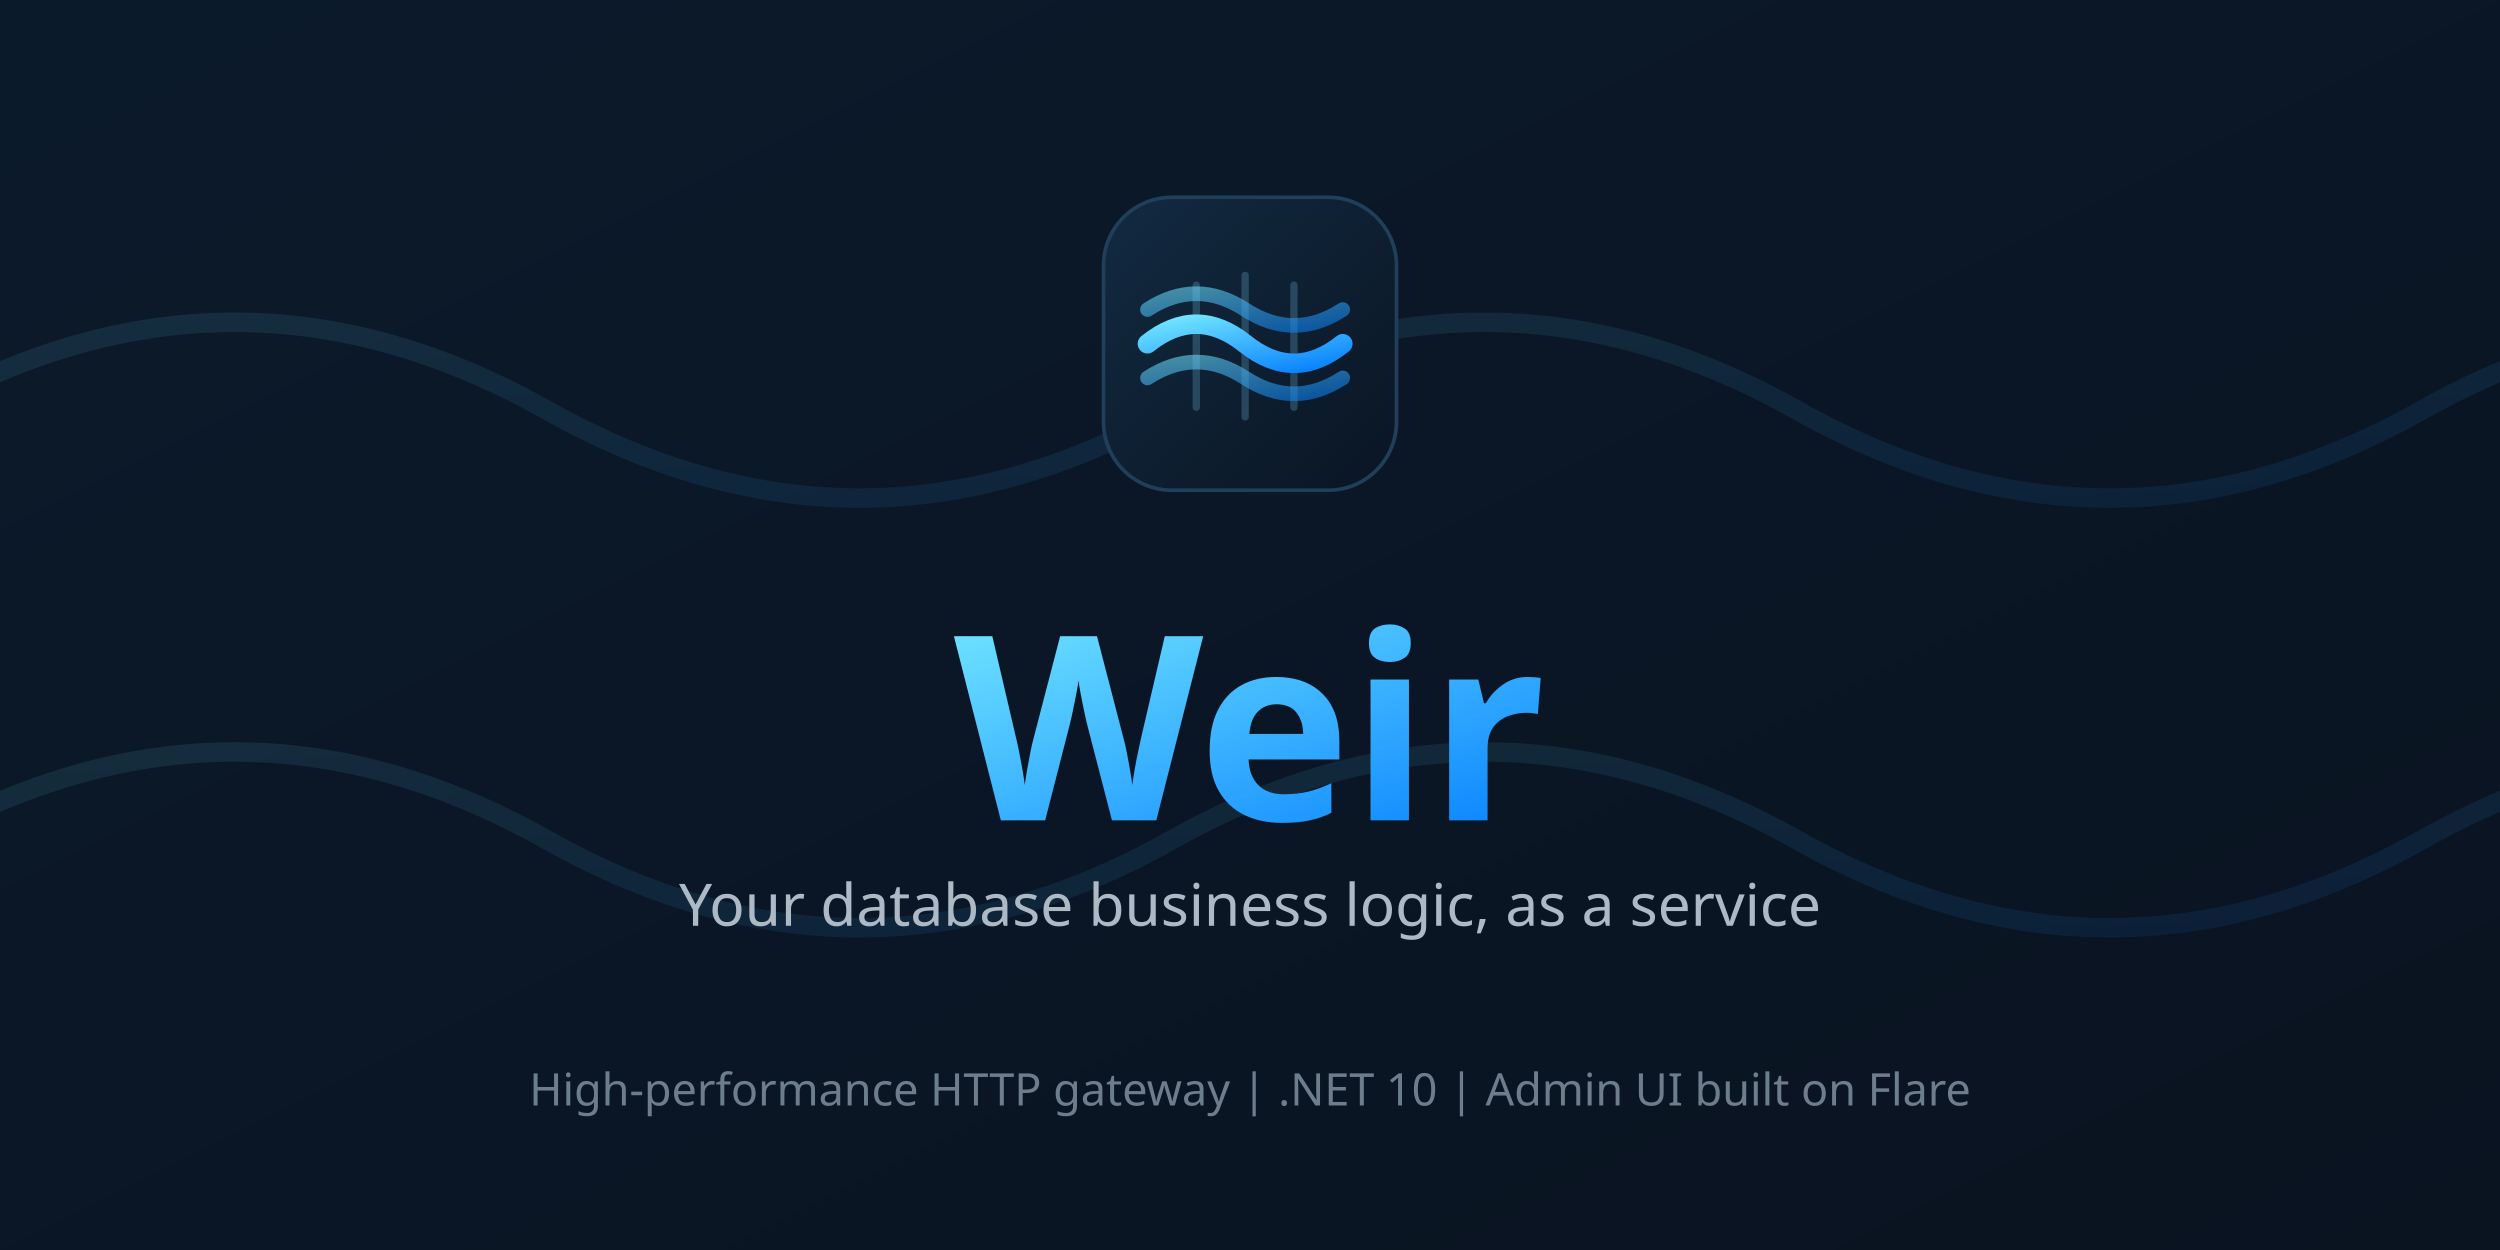
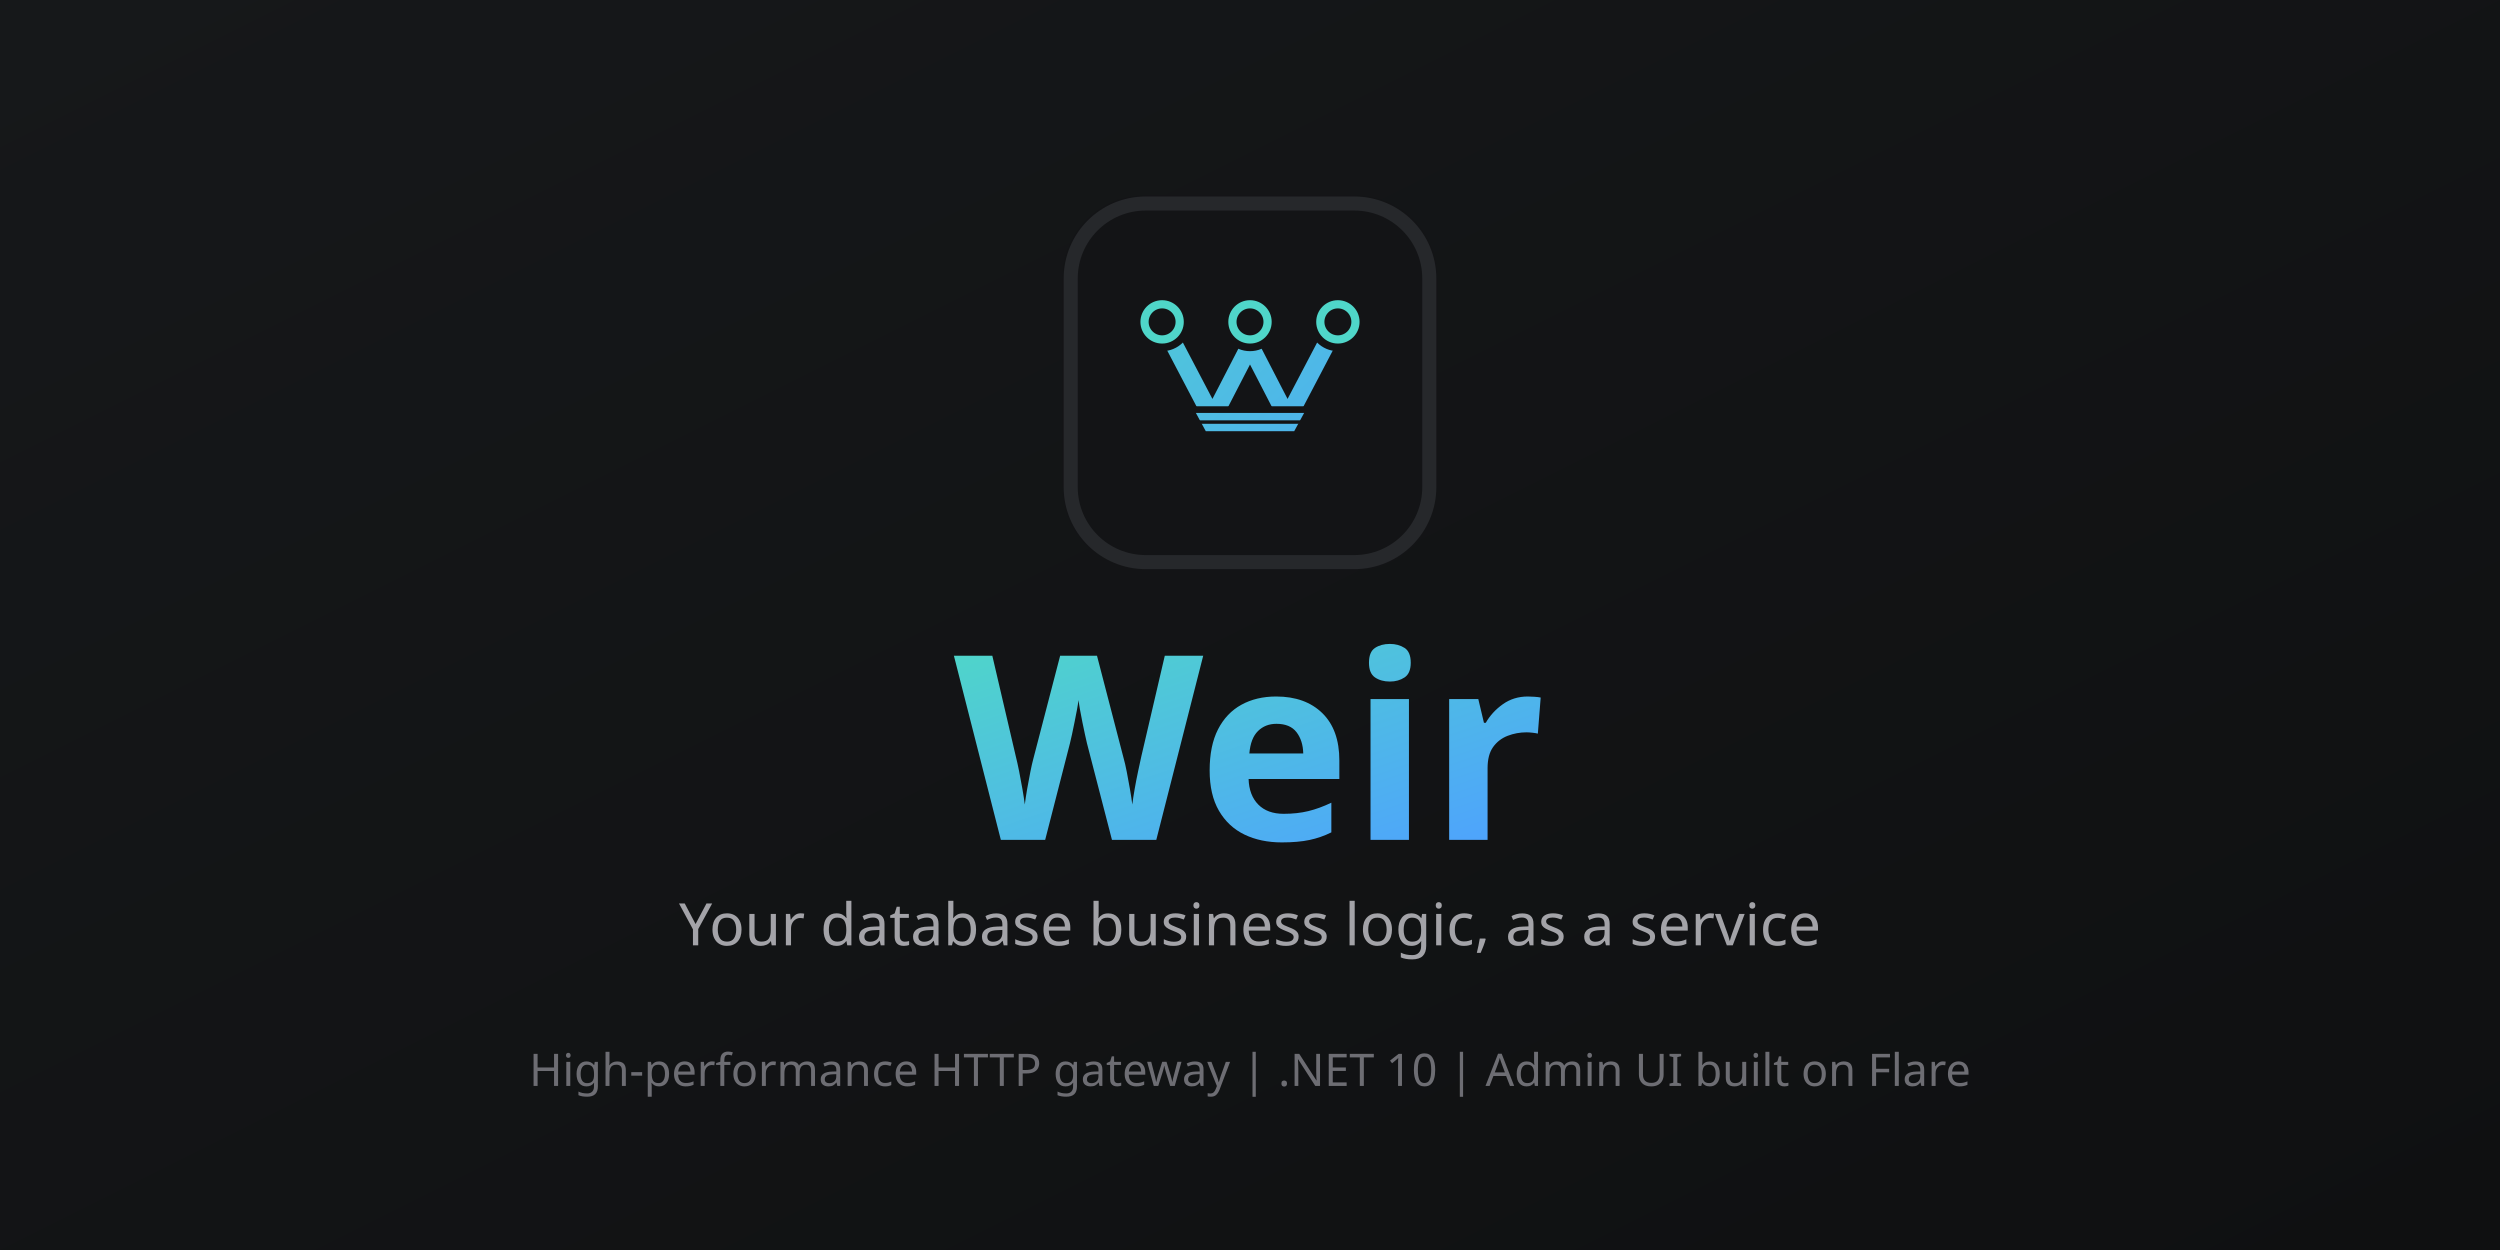
<svg xmlns="http://www.w3.org/2000/svg" viewBox="0 0 1280 640" width="1280" height="640" role="img" aria-label="Weir - your database business logic, as a service">
  <defs>
-     <linearGradient id="weirFlow" x1="0" y1="0" x2="1" y2="1">
-       <stop offset="0" stop-color="#6fe3ff" />
-       <stop offset="1" stop-color="#0a84ff" />
+     <linearGradient id="weirCanvas" x1="0" y1="0" x2="1" y2="1">
+       <stop offset="0" stop-color="#16181a" />
+       <stop offset="1" stop-color="#0f1011" />
    </linearGradient>
-     <linearGradient id="weirBg" x1="0" y1="0" x2="1" y2="1">
-       <stop offset="0" stop-color="#122a41" />
-       <stop offset="1" stop-color="#0a1523" />
+     <linearGradient id="weirText" x1="0" y1="0" x2="1" y2="1">
+       <stop offset="0" stop-color="#4fd6c9" />
+       <stop offset="1" stop-color="#4ea1ff" />
    </linearGradient>
-     <linearGradient id="weirCanvas" x1="0" y1="0" x2="1" y2="1">
-       <stop offset="0" stop-color="#0b1a2b" />
-       <stop offset="1" stop-color="#0a1320" />
+     <linearGradient id="weirMarkEdge" x1="0" y1="0" x2="128" y2="128" gradientUnits="userSpaceOnUse">
+       <stop offset="0" stop-color="#4fd6c9" />
+       <stop offset="1" stop-color="#4ea1ff" />
    </linearGradient>
+     <mask id="ringCut">
+       <rect x="0" y="0" width="128" height="128" fill="white" />
+       <g fill="black">
+         <circle cx="34" cy="43.2" r="10" />
+         <circle cx="64" cy="43.2" r="10" />
+         <circle cx="94" cy="43.2" r="10" />
+       </g>
+       <rect x="40" y="72" width="80" height="20" fill="black" />
+     </mask>
+     <mask id="barCut">
+       <rect x="0" y="0" width="128" height="128" fill="black" />
+       <polygon points="43.2,70 84.8,70 77.2,84 50.8,84" fill="white" />
+     </mask>
  </defs>
  <rect x="0" y="0" width="1280" height="640" fill="url(#weirCanvas)" />
-   <g fill="none" stroke="url(#weirFlow)" stroke-linecap="round" opacity="0.10">
-     <path d="M-40 210 q 160 -90 320 0 t 320 0 t 320 0 t 320 0 t 320 0" stroke-width="10" />
-     <path d="M-40 430 q 160 -90 320 0 t 320 0 t 320 0 t 320 0 t 320 0" stroke-width="10" />
-   </g>
-   <g transform="translate(560,96) scale(1.25)">
-     <rect x="4" y="4" width="120" height="120" rx="28" fill="url(#weirBg)" stroke="#1f3f5a" stroke-width="1.5" />
-     <g opacity="0.22" stroke="#7fdcff" stroke-width="3" stroke-linecap="round">
-       <line x1="42" y1="40" x2="42" y2="90" />
-       <line x1="62" y1="36" x2="62" y2="94" />
-       <line x1="82" y1="40" x2="82" y2="90" />
+   <g transform="translate(544,100) scale(1.5)">
+     <rect x="0" y="0" width="128" height="128" rx="28" fill="#131416" />
+     <rect x="2.8" y="2.8" width="122.4" height="122.4" rx="25.6" fill="none" stroke="#26282b" stroke-width="4.8" />
+     <g fill="none" stroke="url(#weirMarkEdge)" mask="url(#ringCut)" stroke-width="6" stroke-linecap="round" stroke-linejoin="round">
+       <path d="M34 43.2 L51.2 76 L64 51.2 L76.8 76 L94 43.2" />
    </g>
-     <g fill="none" stroke="url(#weirFlow)" stroke-linecap="round">
-       <path d="M22 50 q 20 -13 40 0 t 40 0" stroke-width="6" opacity="0.55" />
-       <path d="M22 64 q 20 -16 40 0 t 40 0" stroke-width="8" />
-       <path d="M22 78 q 20 -13 40 0 t 40 0" stroke-width="6" opacity="0.55" />
+     <g fill="none" stroke="url(#weirMarkEdge)" stroke-width="4" mask="url(#barCut)" stroke-linecap="round">
+       <path d="M38 74.8 L90 74.8" />
+       <path d="M38 80 L90 80" />
+     </g>
+     <g fill="none" stroke="#4fd6c9" stroke-width="2.8" stroke-linecap="round" stroke-linejoin="round">
+       <circle cx="34" cy="43.2" r="6" />
+       <circle cx="64" cy="43.2" r="6" />
+       <circle cx="94" cy="43.2" r="6" />
    </g>
  </g>
-   <text x="640" y="420" text-anchor="middle" font-family="'Segoe UI', system-ui, -apple-system, sans-serif" font-size="132" font-weight="700" fill="url(#weirFlow)">Weir</text>
-   <text x="640" y="474" text-anchor="middle" font-family="'Segoe UI', system-ui, -apple-system, sans-serif" font-size="30" font-weight="400" fill="#aeb9c6">Your database business logic, as a service</text>
-   <text x="640" y="566" text-anchor="middle" font-family="'Segoe UI', system-ui, -apple-system, sans-serif" font-size="23" font-weight="400" fill="#6d7d8c">High-performance HTTP gateway  |  .NET 10  |  Admin UI built on Flare</text>
+   <text x="640" y="430" text-anchor="middle" font-family="'Segoe UI', system-ui, -apple-system, sans-serif" font-size="132" font-weight="700" fill="url(#weirText)">Weir</text>
+   <text x="640" y="484" text-anchor="middle" font-family="'Segoe UI', system-ui, -apple-system, sans-serif" font-size="30" font-weight="400" fill="#a3a3a8">Your database business logic, as a service</text>
+   <text x="640" y="556" text-anchor="middle" font-family="'Segoe UI', system-ui, -apple-system, sans-serif" font-size="23" font-weight="400" fill="#6d6d73">High-performance HTTP gateway  |  .NET 10  |  Admin UI built on Flare</text>
</svg>
